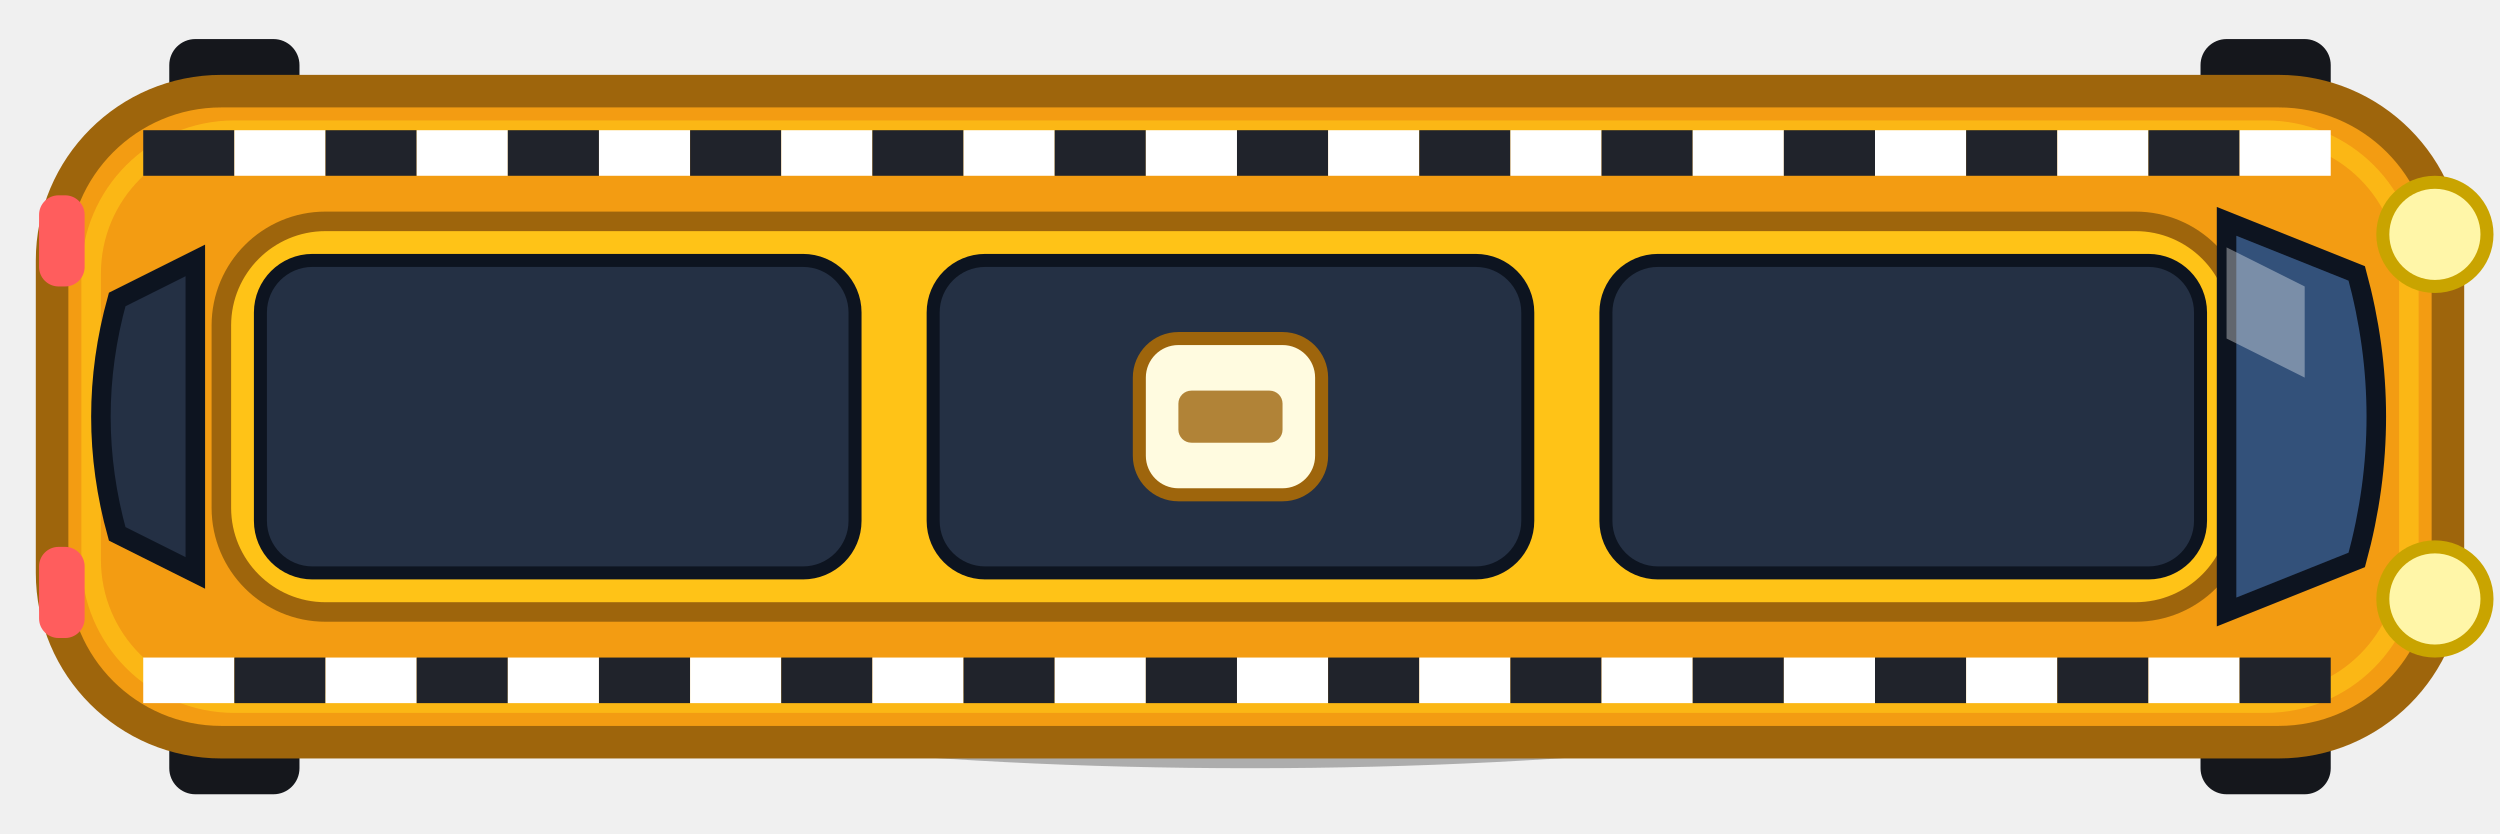
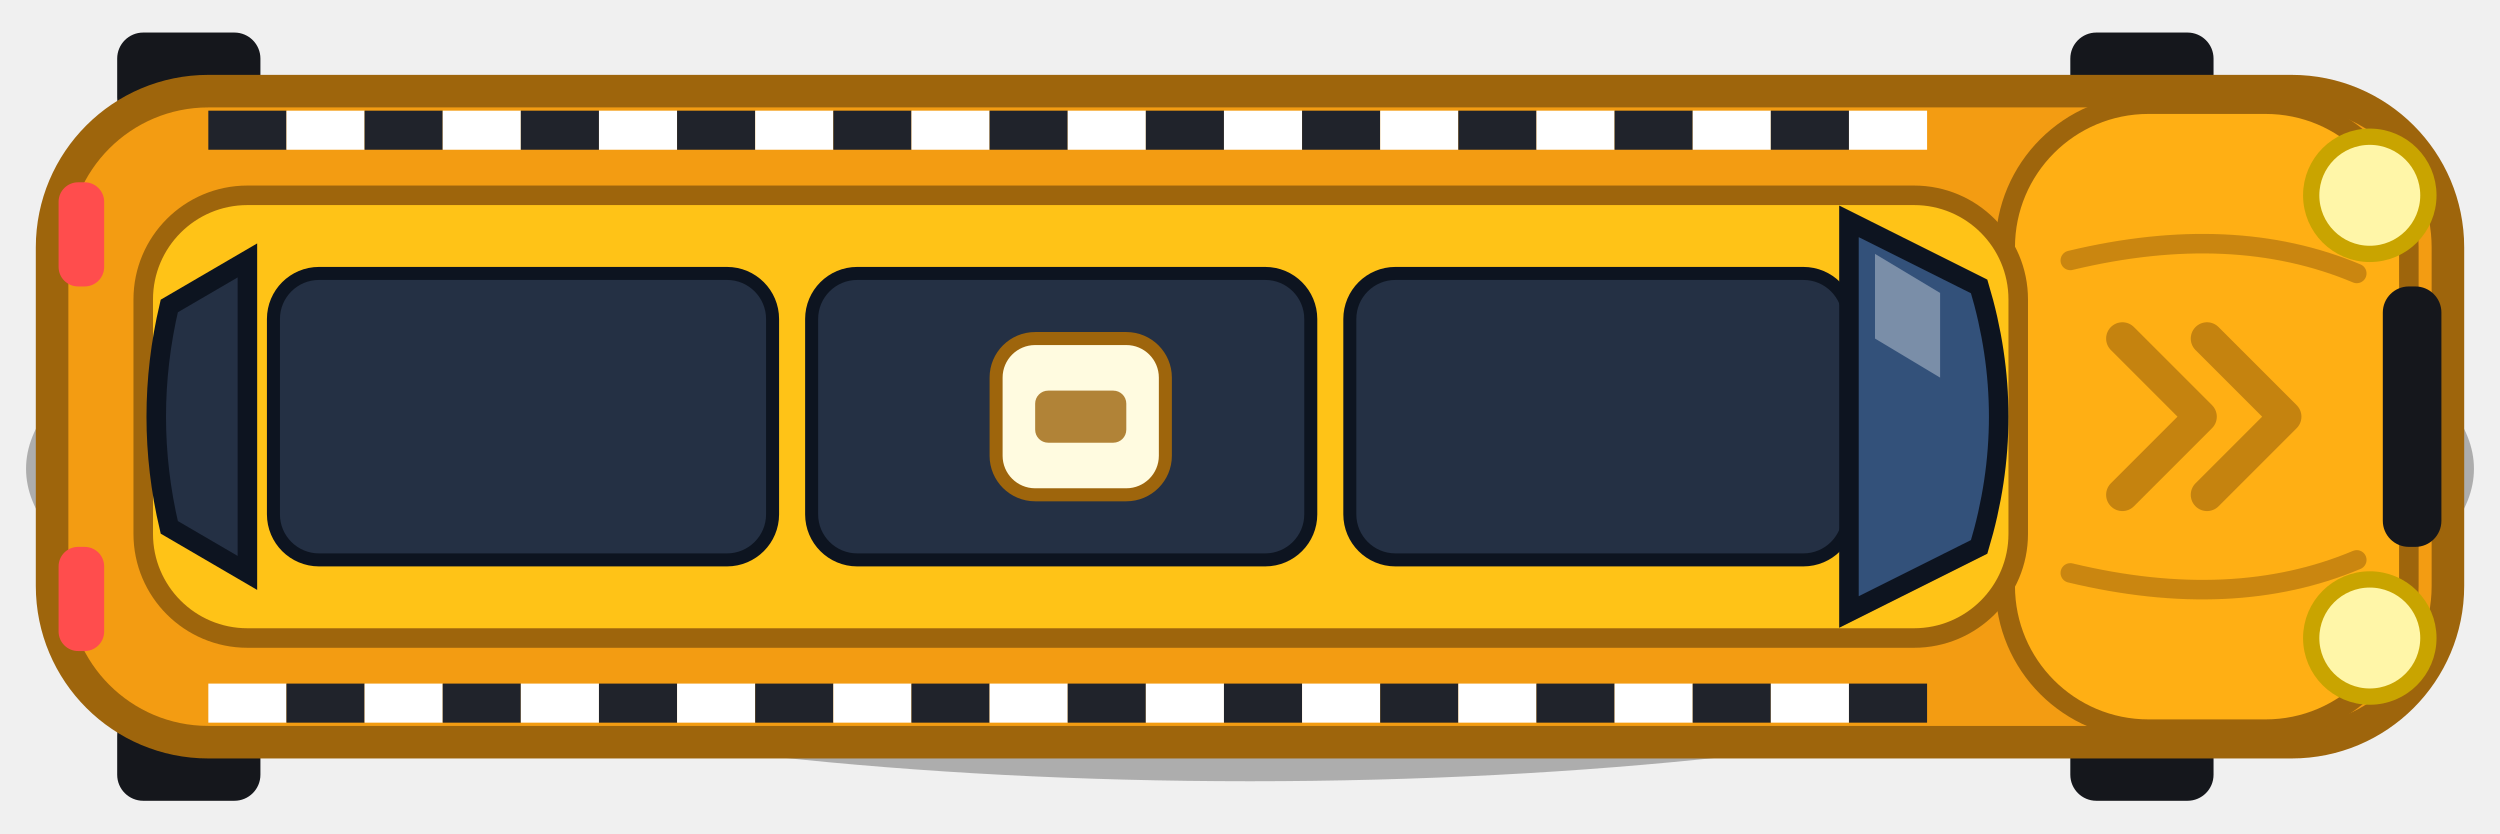
<svg xmlns="http://www.w3.org/2000/svg" width="384" height="128" viewBox="0 0 384 128">
-   <ellipse cx="192" cy="72" rx="186" ry="46" fill="#000" opacity="0.28" />
-   <rect x="338" y="6" width="20" height="14" rx="4" fill="#15171c" />
-   <rect x="338" y="108" width="20" height="14" rx="4" fill="#15171c" />
-   <rect x="26" y="6" width="20" height="14" rx="4" fill="#15171c" />
-   <rect x="26" y="108" width="20" height="14" rx="4" fill="#15171c" />
-   <rect x="8" y="14" width="368" height="100" rx="26" fill="#f39c12" stroke="#9e650c" stroke-width="5" />
-   <rect x="14" y="20" width="356" height="88" rx="22" fill="none" stroke="#ffc317" stroke-width="3" opacity="0.7" />
-   <rect x="22" y="20" width="14" height="7" fill="#20232b" />
-   <rect x="22" y="101" width="14" height="7" fill="#ffffff" />
-   <rect x="36" y="20" width="14" height="7" fill="#ffffff" />
-   <rect x="36" y="101" width="14" height="7" fill="#20232b" />
-   <rect x="50" y="20" width="14" height="7" fill="#20232b" />
-   <rect x="50" y="101" width="14" height="7" fill="#ffffff" />
-   <rect x="64" y="20" width="14" height="7" fill="#ffffff" />
-   <rect x="64" y="101" width="14" height="7" fill="#20232b" />
-   <rect x="78" y="20" width="14" height="7" fill="#20232b" />
-   <rect x="78" y="101" width="14" height="7" fill="#ffffff" />
-   <rect x="92" y="20" width="14" height="7" fill="#ffffff" />
-   <rect x="92" y="101" width="14" height="7" fill="#20232b" />
-   <rect x="106" y="20" width="14" height="7" fill="#20232b" />
-   <rect x="106" y="101" width="14" height="7" fill="#ffffff" />
-   <rect x="120" y="20" width="14" height="7" fill="#ffffff" />
-   <rect x="120" y="101" width="14" height="7" fill="#20232b" />
-   <rect x="134" y="20" width="14" height="7" fill="#20232b" />
-   <rect x="134" y="101" width="14" height="7" fill="#ffffff" />
-   <rect x="148" y="20" width="14" height="7" fill="#ffffff" />
-   <rect x="148" y="101" width="14" height="7" fill="#20232b" />
-   <rect x="162" y="20" width="14" height="7" fill="#20232b" />
-   <rect x="162" y="101" width="14" height="7" fill="#ffffff" />
-   <rect x="176" y="20" width="14" height="7" fill="#ffffff" />
-   <rect x="176" y="101" width="14" height="7" fill="#20232b" />
-   <rect x="190" y="20" width="14" height="7" fill="#20232b" />
-   <rect x="190" y="101" width="14" height="7" fill="#ffffff" />
-   <rect x="204" y="20" width="14" height="7" fill="#ffffff" />
-   <rect x="204" y="101" width="14" height="7" fill="#20232b" />
-   <rect x="218" y="20" width="14" height="7" fill="#20232b" />
-   <rect x="218" y="101" width="14" height="7" fill="#ffffff" />
-   <rect x="232" y="20" width="14" height="7" fill="#ffffff" />
-   <rect x="232" y="101" width="14" height="7" fill="#20232b" />
-   <rect x="246" y="20" width="14" height="7" fill="#20232b" />
-   <rect x="246" y="101" width="14" height="7" fill="#ffffff" />
-   <rect x="260" y="20" width="14" height="7" fill="#ffffff" />
-   <rect x="260" y="101" width="14" height="7" fill="#20232b" />
-   <rect x="274" y="20" width="14" height="7" fill="#20232b" />
-   <rect x="274" y="101" width="14" height="7" fill="#ffffff" />
-   <rect x="288" y="20" width="14" height="7" fill="#ffffff" />
-   <rect x="288" y="101" width="14" height="7" fill="#20232b" />
-   <rect x="302" y="20" width="14" height="7" fill="#20232b" />
-   <rect x="302" y="101" width="14" height="7" fill="#ffffff" />
-   <rect x="316" y="20" width="14" height="7" fill="#ffffff" />
-   <rect x="316" y="101" width="14" height="7" fill="#20232b" />
-   <rect x="330" y="20" width="14" height="7" fill="#20232b" />
-   <rect x="330" y="101" width="14" height="7" fill="#ffffff" />
-   <rect x="344" y="20" width="14" height="7" fill="#ffffff" />
-   <rect x="344" y="101" width="14" height="7" fill="#20232b" />
-   <rect x="34" y="34" width="310" height="60" rx="16" fill="#ffc317" stroke="#9e650c" stroke-width="3" />
-   <rect x="40" y="40" width="91.333" height="48" rx="8" fill="#243044" stroke="#0d1420" stroke-width="2" />
-   <rect x="143.333" y="40" width="91.333" height="48" rx="8" fill="#243044" stroke="#0d1420" stroke-width="2" />
-   <rect x="246.667" y="40" width="91.333" height="48" rx="8" fill="#243044" stroke="#0d1420" stroke-width="2" />
-   <path d="M342 34 L362 42 Q368 64 362 86 L342 94 Z" fill="#33517a" stroke="#0d1420" stroke-width="3" />
-   <path d="M342 38 L354 44 L354 58 L342 52 Z" fill="#ffffff" opacity="0.35" />
-   <path d="M30 40 L18 46 Q13 64 18 82 L30 88 Z" fill="#243044" stroke="#0d1420" stroke-width="3" />
-   <rect x="175" y="52" width="28" height="24" rx="6" fill="#fffbe0" stroke="#9e650c" stroke-width="2" />
-   <rect x="181" y="60" width="16" height="8" rx="2" fill="#9e650c" opacity="0.8" />
-   <circle cx="374" cy="36" r="8" fill="#fff6a8" stroke="#c9a400" stroke-width="2" />
-   <circle cx="374" cy="92" r="8" fill="#fff6a8" stroke="#c9a400" stroke-width="2" />
-   <rect x="6" y="30" width="7" height="14" rx="3" fill="#ff5d5d" />
-   <rect x="6" y="84" width="7" height="14" rx="3" fill="#ff5d5d" />
+   <ellipse cx="192" cy="72" rx="188" ry="48" fill="#000" opacity="0.28" />
+   <rect x="18" y="5" width="22" height="14" rx="4" fill="#15171c" />
+   <rect x="18" y="109" width="22" height="14" rx="4" fill="#15171c" />
+   <rect x="318" y="5" width="22" height="14" rx="4" fill="#15171c" />
+   <rect x="318" y="109" width="22" height="14" rx="4" fill="#15171c" />
+   <rect x="8" y="14" width="368" height="100" rx="24" fill="#f39c12" stroke="#9e650c" stroke-width="5" />
+   <rect x="308" y="16" width="62" height="96" rx="22" fill="#ffaf14" stroke="#9e650c" stroke-width="3" />
+   <path d="M318 40 Q343 34 362 42 M318 88 Q343 94 362 86" fill="none" stroke="#9e650c" stroke-width="3" opacity="0.55" stroke-linecap="round" />
+   <path d="M326 52 L338 64 L326 76 M339 52 L351 64 L339 76" fill="none" stroke="#9e650c" stroke-width="5" opacity="0.6" stroke-linecap="round" stroke-linejoin="round" />
+   <rect x="366" y="44" width="9" height="40" rx="4" fill="#15171c" />
+   <circle cx="364" cy="30" r="9" fill="#fff6a8" stroke="#c9a400" stroke-width="2.5" />
+   <circle cx="364" cy="98" r="9" fill="#fff6a8" stroke="#c9a400" stroke-width="2.5" />
+   <rect x="32" y="17" width="12" height="6" fill="#20232b" />
+   <rect x="32" y="105" width="12" height="6" fill="#ffffff" />
+   <rect x="44" y="17" width="12" height="6" fill="#ffffff" />
+   <rect x="44" y="105" width="12" height="6" fill="#20232b" />
+   <rect x="56" y="17" width="12" height="6" fill="#20232b" />
+   <rect x="56" y="105" width="12" height="6" fill="#ffffff" />
+   <rect x="68" y="17" width="12" height="6" fill="#ffffff" />
+   <rect x="68" y="105" width="12" height="6" fill="#20232b" />
+   <rect x="80" y="17" width="12" height="6" fill="#20232b" />
+   <rect x="80" y="105" width="12" height="6" fill="#ffffff" />
+   <rect x="92" y="17" width="12" height="6" fill="#ffffff" />
+   <rect x="92" y="105" width="12" height="6" fill="#20232b" />
+   <rect x="104" y="17" width="12" height="6" fill="#20232b" />
+   <rect x="104" y="105" width="12" height="6" fill="#ffffff" />
+   <rect x="116" y="17" width="12" height="6" fill="#ffffff" />
+   <rect x="116" y="105" width="12" height="6" fill="#20232b" />
+   <rect x="128" y="17" width="12" height="6" fill="#20232b" />
+   <rect x="128" y="105" width="12" height="6" fill="#ffffff" />
+   <rect x="140" y="17" width="12" height="6" fill="#ffffff" />
+   <rect x="140" y="105" width="12" height="6" fill="#20232b" />
+   <rect x="152" y="17" width="12" height="6" fill="#20232b" />
+   <rect x="152" y="105" width="12" height="6" fill="#ffffff" />
+   <rect x="164" y="17" width="12" height="6" fill="#ffffff" />
+   <rect x="164" y="105" width="12" height="6" fill="#20232b" />
+   <rect x="176" y="17" width="12" height="6" fill="#20232b" />
+   <rect x="176" y="105" width="12" height="6" fill="#ffffff" />
+   <rect x="188" y="17" width="12" height="6" fill="#ffffff" />
+   <rect x="188" y="105" width="12" height="6" fill="#20232b" />
+   <rect x="200" y="17" width="12" height="6" fill="#20232b" />
+   <rect x="200" y="105" width="12" height="6" fill="#ffffff" />
+   <rect x="212" y="17" width="12" height="6" fill="#ffffff" />
+   <rect x="212" y="105" width="12" height="6" fill="#20232b" />
+   <rect x="224" y="17" width="12" height="6" fill="#20232b" />
+   <rect x="224" y="105" width="12" height="6" fill="#ffffff" />
+   <rect x="236" y="17" width="12" height="6" fill="#ffffff" />
+   <rect x="236" y="105" width="12" height="6" fill="#20232b" />
+   <rect x="248" y="17" width="12" height="6" fill="#20232b" />
+   <rect x="248" y="105" width="12" height="6" fill="#ffffff" />
+   <rect x="260" y="17" width="12" height="6" fill="#ffffff" />
+   <rect x="260" y="105" width="12" height="6" fill="#20232b" />
+   <rect x="272" y="17" width="12" height="6" fill="#20232b" />
+   <rect x="272" y="105" width="12" height="6" fill="#ffffff" />
+   <rect x="284" y="17" width="12" height="6" fill="#ffffff" />
+   <rect x="284" y="105" width="12" height="6" fill="#20232b" />
+   <rect x="22" y="30" width="288" height="68" rx="16" fill="#ffc317" stroke="#9e650c" stroke-width="3" />
+   <rect x="42" y="42" width="76.667" height="44" rx="7" fill="#243044" stroke="#0d1420" stroke-width="2" />
+   <rect x="124.667" y="42" width="76.667" height="44" rx="7" fill="#243044" stroke="#0d1420" stroke-width="2" />
+   <rect x="207.333" y="42" width="76.667" height="44" rx="7" fill="#243044" stroke="#0d1420" stroke-width="2" />
+   <path d="M284 34 L304 44 Q310 64 304 84 L284 94 Z" fill="#33517a" stroke="#0d1420" stroke-width="3" />
+   <path d="M288 39 L298 45 L298 58 L288 52 Z" fill="#ffffff" opacity="0.35" />
+   <path d="M38 40 L26 47 Q22 64 26 81 L38 88 Z" fill="#243044" stroke="#0d1420" stroke-width="3" />
+   <rect x="153" y="52" width="26" height="24" rx="6" fill="#fffbe0" stroke="#9e650c" stroke-width="2" />
+   <rect x="159" y="60" width="14" height="8" rx="2" fill="#9e650c" opacity="0.8" />
+   <rect x="9" y="28" width="7" height="16" rx="3" fill="#ff4d4d" />
+   <rect x="9" y="84" width="7" height="16" rx="3" fill="#ff4d4d" />
</svg>
